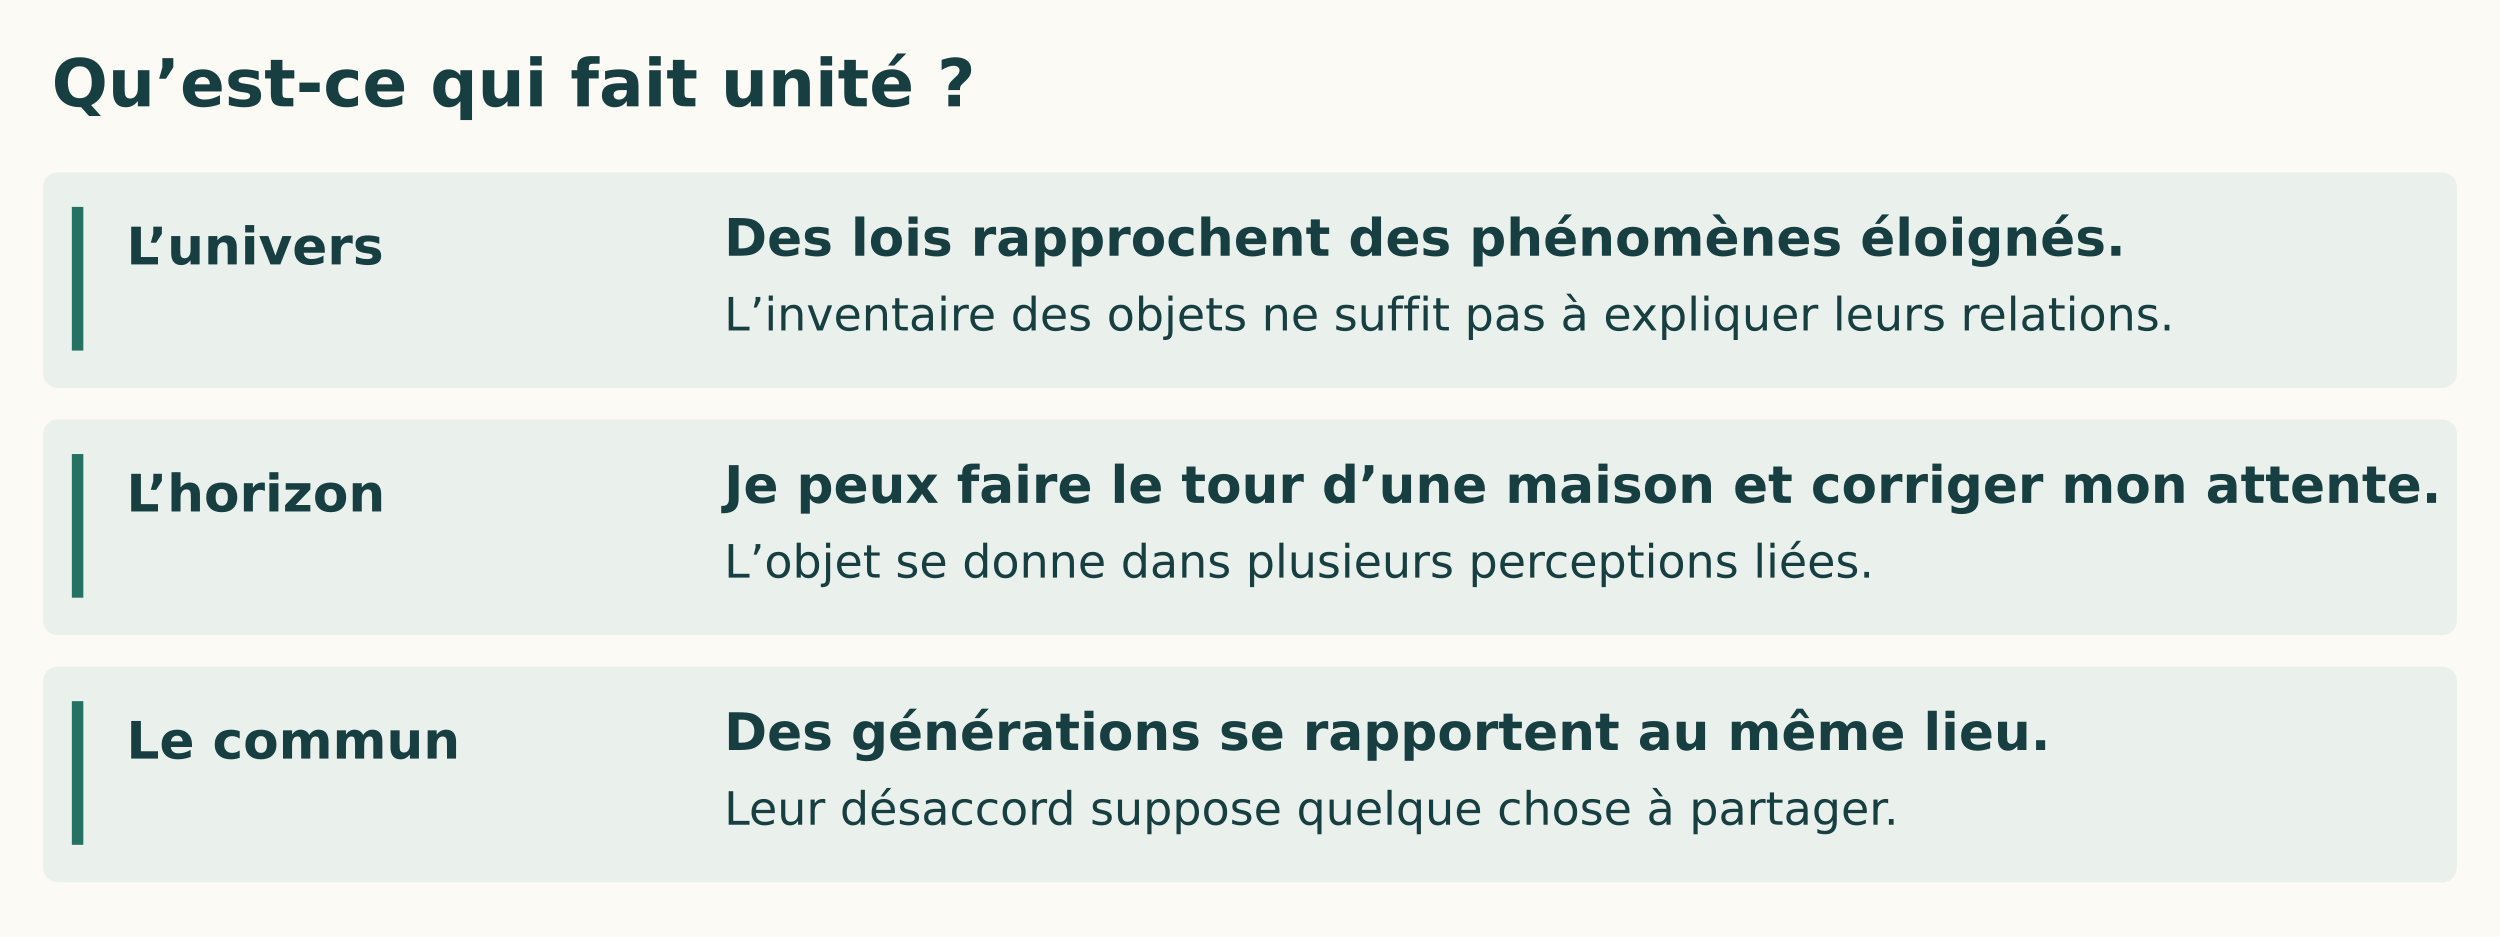
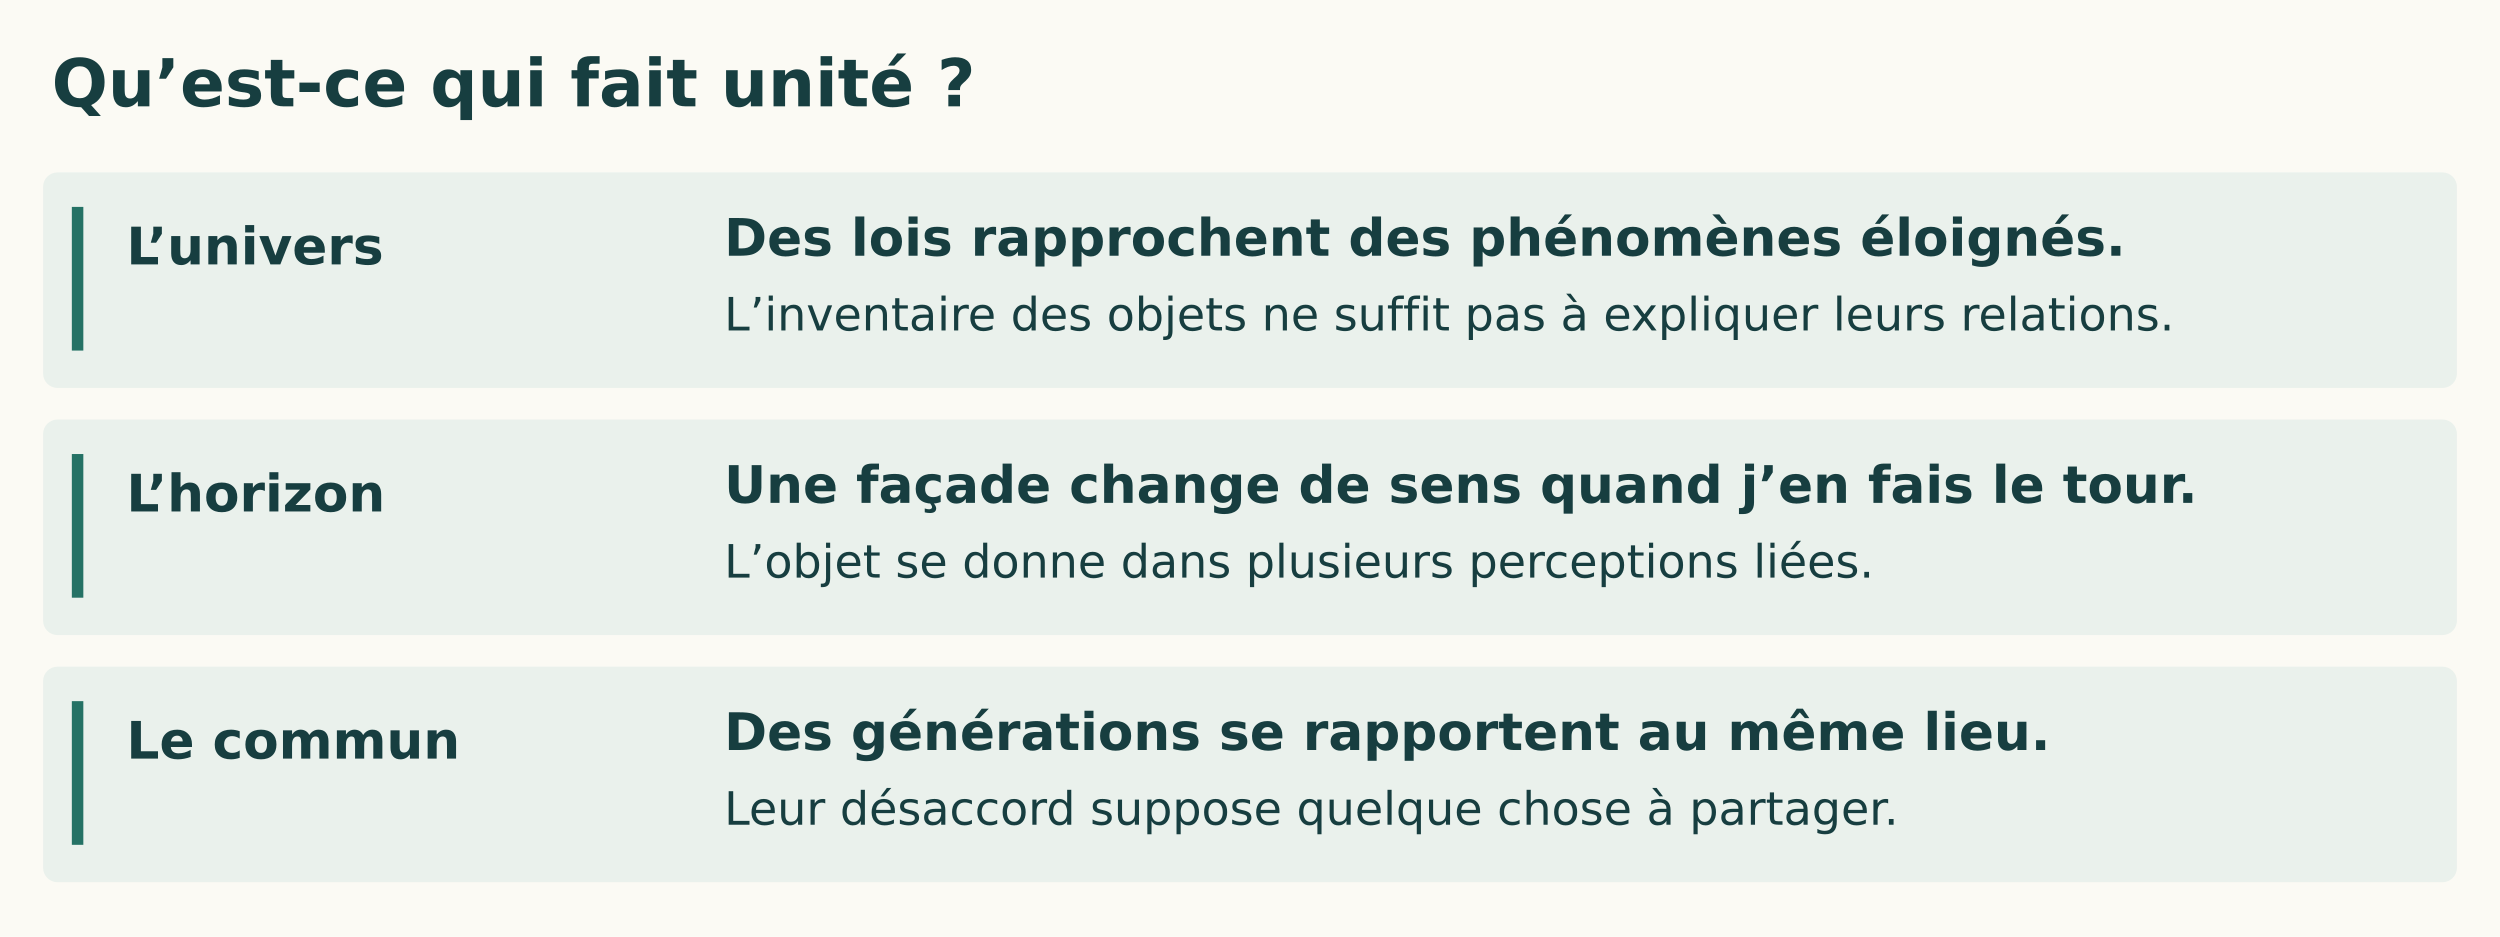
<svg xmlns="http://www.w3.org/2000/svg" viewBox="0 0 870 326" font-family="DejaVu Sans, sans-serif" fill="#173e40">
  <rect width="870" height="326" fill="#fbfaf4" />
  <text x="18" y="37" font-size="23" font-weight="700">Qu’est-ce qui fait unité ?</text>
  <rect x="15" y="60" width="840" height="75" rx="5" fill="#eaf1ec" />
  <path d="M27 72v50" stroke="#257265" stroke-width="4" />
  <text x="44" y="92" font-size="18" font-weight="700">L’univers</text>
  <text x="252" y="89" font-size="18" font-weight="700">Des lois rapprochent des phénomènes éloignés.</text>
  <text x="252" y="115" font-size="16" font-weight="400">L’inventaire des objets ne suffit pas à expliquer leurs relations.</text>
  <rect x="15" y="146" width="840" height="75" rx="5" fill="#eaf1ec" />
  <path d="M27 158v50" stroke="#257265" stroke-width="4" />
  <text x="44" y="178" font-size="18" font-weight="700">L’horizon</text>
-   <text x="252" y="175" font-size="18" font-weight="700">Je peux faire le tour d’une maison et corriger mon attente.</text>
+   <text x="252" y="175" font-size="18" font-weight="700">Une façade change de sens quand j’en fais le tour.</text>
  <text x="252" y="201" font-size="16" font-weight="400">L’objet se donne dans plusieurs perceptions liées.</text>
  <rect x="15" y="232" width="840" height="75" rx="5" fill="#eaf1ec" />
  <path d="M27 244v50" stroke="#257265" stroke-width="4" />
  <text x="44" y="264" font-size="18" font-weight="700">Le commun</text>
  <text x="252" y="261" font-size="18" font-weight="700">Des générations se rapportent au même lieu.</text>
  <text x="252" y="287" font-size="16" font-weight="400">Leur désaccord suppose quelque chose à partager.</text>
</svg>
